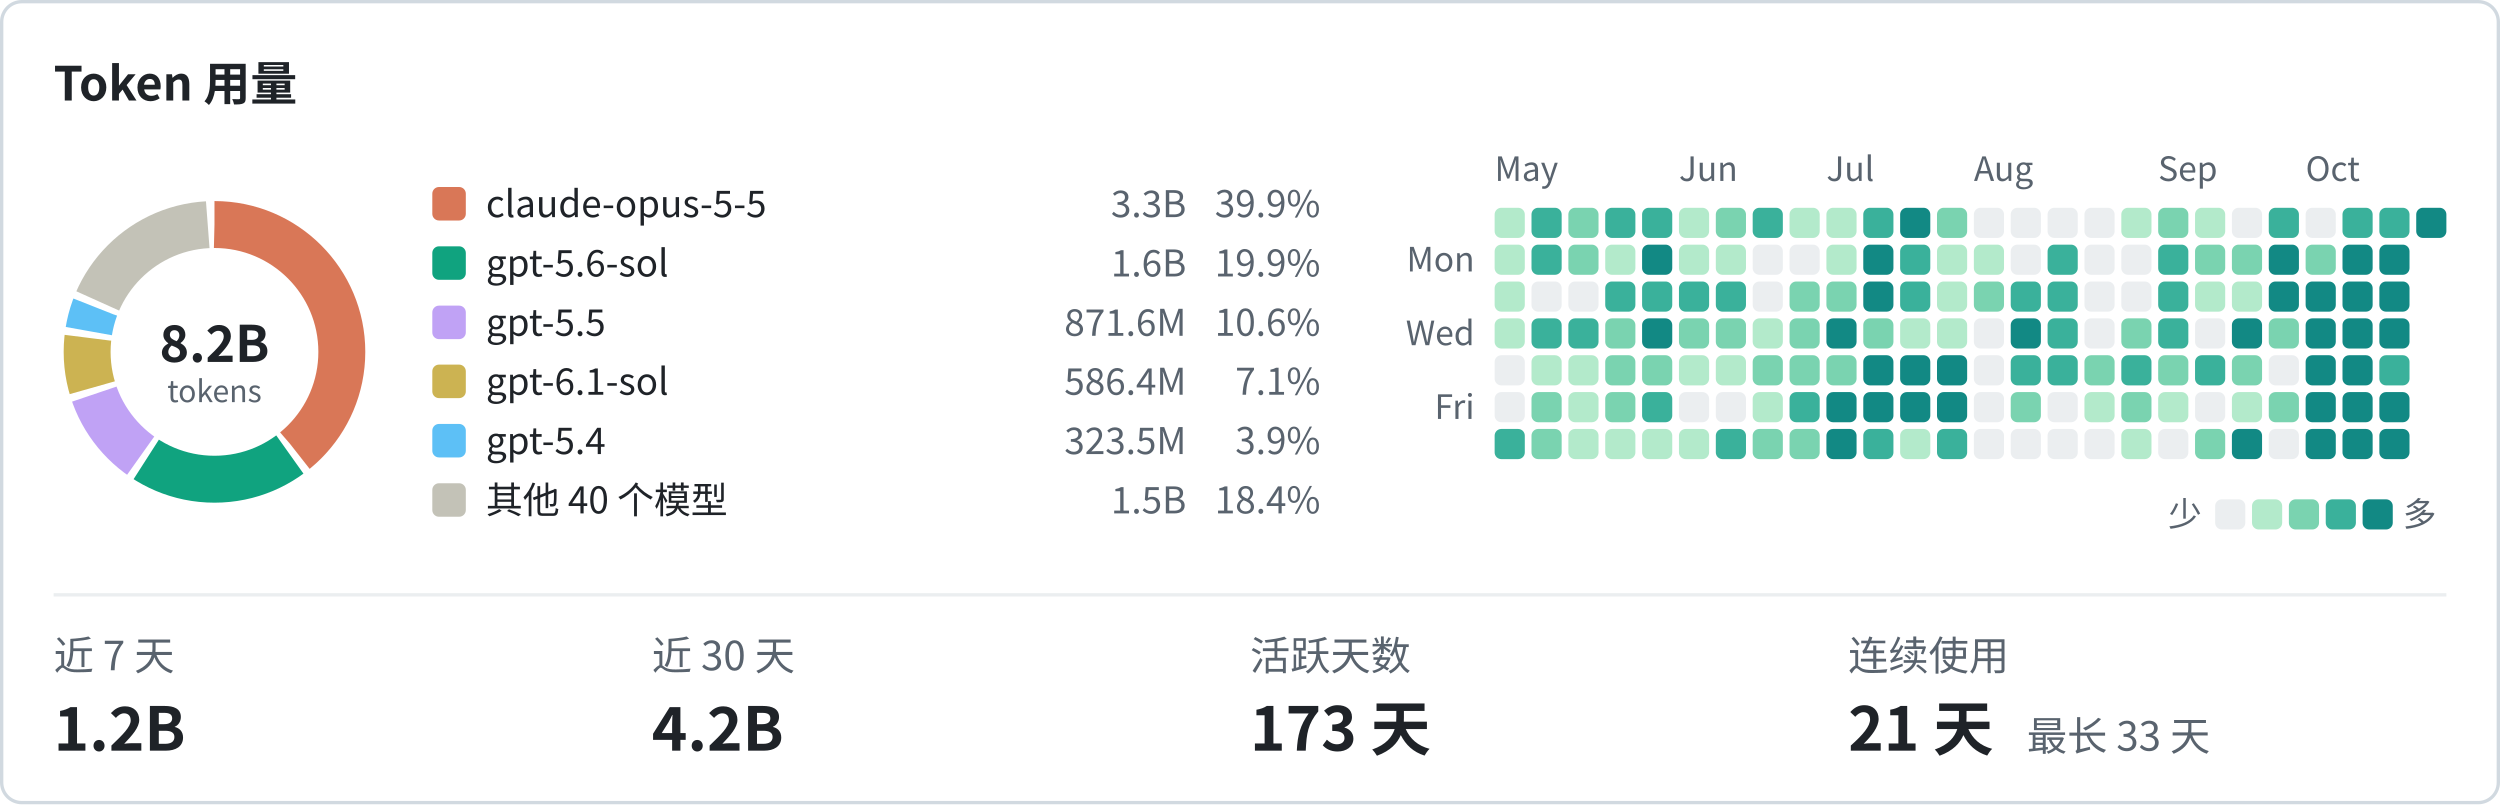
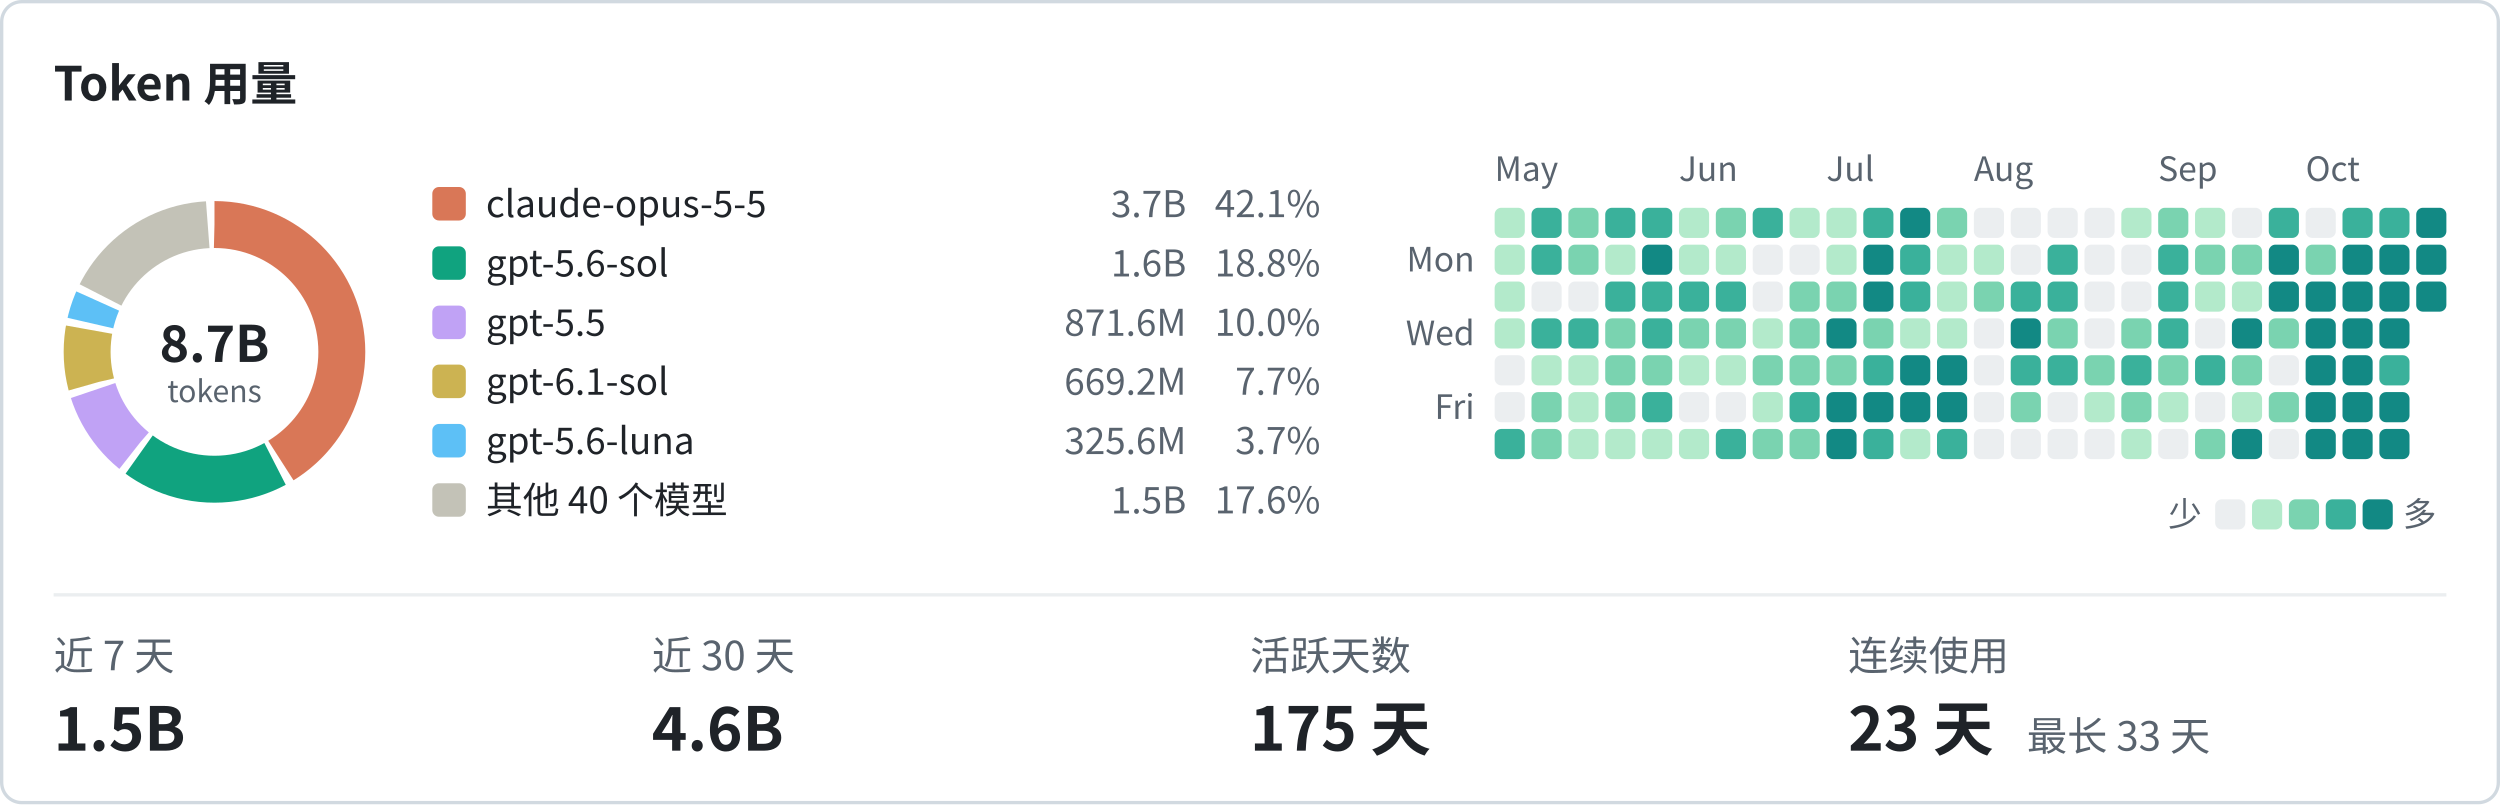
<svg xmlns="http://www.w3.org/2000/svg" width="746" height="240" viewBox="0 0 746 240" font-family="system-ui, -apple-system, 'Segoe UI', 'PingFang SC', 'Microsoft YaHei', 'Noto Sans CJK SC', sans-serif">
  <rect x="0.5" y="0.5" width="745" height="239" rx="6" fill="none" stroke="#d1d9e0" />
  <text x="16" y="30" font-size="14" font-weight="600" fill="#1f2328">Token 用量</text>
  <text x="446" y="54" font-size="10" fill="#59636e">May</text>
  <text x="501" y="54" font-size="10" fill="#59636e">Jun</text>
  <text x="545" y="54" font-size="10" fill="#59636e">Jul</text>
  <text x="589" y="54" font-size="10" fill="#59636e">Aug</text>
  <text x="644" y="54" font-size="10" fill="#59636e">Sep</text>
  <text x="688" y="54" font-size="10" fill="#59636e">Oct</text>
  <text x="440" y="81" font-size="10" text-anchor="end" fill="#59636e">Mon</text>
  <text x="440" y="103" font-size="10" text-anchor="end" fill="#59636e">Wed</text>
  <text x="440" y="125" font-size="10" text-anchor="end" fill="#59636e">Fri</text>
  <rect x="446" y="62" width="9" height="9" rx="2" fill="#b3eacb" />
  <rect x="446" y="73" width="9" height="9" rx="2" fill="#b3eacb" />
  <rect x="446" y="84" width="9" height="9" rx="2" fill="#b3eacb" />
  <rect x="446" y="95" width="9" height="9" rx="2" fill="#b3eacb" />
  <rect x="446" y="106" width="9" height="9" rx="2" fill="#ebeef0" />
  <rect x="446" y="117" width="9" height="9" rx="2" fill="#ebeef0" />
  <rect x="446" y="128" width="9" height="9" rx="2" fill="#3ab19b" />
  <rect x="457" y="62" width="9" height="9" rx="2" fill="#3ab19b" />
  <rect x="457" y="73" width="9" height="9" rx="2" fill="#3ab19b" />
  <rect x="457" y="84" width="9" height="9" rx="2" fill="#ebeef0" />
  <rect x="457" y="95" width="9" height="9" rx="2" fill="#3ab19b" />
  <rect x="457" y="106" width="9" height="9" rx="2" fill="#b3eacb" />
  <rect x="457" y="117" width="9" height="9" rx="2" fill="#7ad3b0" />
  <rect x="457" y="128" width="9" height="9" rx="2" fill="#7ad3b0" />
  <rect x="468" y="62" width="9" height="9" rx="2" fill="#7ad3b0" />
  <rect x="468" y="73" width="9" height="9" rx="2" fill="#7ad3b0" />
  <rect x="468" y="84" width="9" height="9" rx="2" fill="#ebeef0" />
  <rect x="468" y="95" width="9" height="9" rx="2" fill="#3ab19b" />
  <rect x="468" y="106" width="9" height="9" rx="2" fill="#b3eacb" />
  <rect x="468" y="117" width="9" height="9" rx="2" fill="#b3eacb" />
  <rect x="468" y="128" width="9" height="9" rx="2" fill="#b3eacb" />
  <rect x="479" y="62" width="9" height="9" rx="2" fill="#3ab19b" />
  <rect x="479" y="73" width="9" height="9" rx="2" fill="#b3eacb" />
  <rect x="479" y="84" width="9" height="9" rx="2" fill="#3ab19b" />
  <rect x="479" y="95" width="9" height="9" rx="2" fill="#7ad3b0" />
  <rect x="479" y="106" width="9" height="9" rx="2" fill="#7ad3b0" />
  <rect x="479" y="117" width="9" height="9" rx="2" fill="#7ad3b0" />
  <rect x="479" y="128" width="9" height="9" rx="2" fill="#b3eacb" />
  <rect x="490" y="62" width="9" height="9" rx="2" fill="#3ab19b" />
  <rect x="490" y="73" width="9" height="9" rx="2" fill="#128984" />
  <rect x="490" y="84" width="9" height="9" rx="2" fill="#3ab19b" />
-   <rect x="490" y="95" width="9" height="9" rx="2" fill="#128984" />
+   <rect x="490" y="95" width="9" height="9" rx="2" fill="#3ab19b" />
  <rect x="490" y="106" width="9" height="9" rx="2" fill="#7ad3b0" />
  <rect x="490" y="117" width="9" height="9" rx="2" fill="#3ab19b" />
  <rect x="490" y="128" width="9" height="9" rx="2" fill="#b3eacb" />
  <rect x="501" y="62" width="9" height="9" rx="2" fill="#b3eacb" />
  <rect x="501" y="73" width="9" height="9" rx="2" fill="#b3eacb" />
  <rect x="501" y="84" width="9" height="9" rx="2" fill="#3ab19b" />
  <rect x="501" y="95" width="9" height="9" rx="2" fill="#7ad3b0" />
  <rect x="501" y="106" width="9" height="9" rx="2" fill="#b3eacb" />
  <rect x="501" y="117" width="9" height="9" rx="2" fill="#ebeef0" />
  <rect x="501" y="128" width="9" height="9" rx="2" fill="#b3eacb" />
  <rect x="512" y="62" width="9" height="9" rx="2" fill="#7ad3b0" />
  <rect x="512" y="73" width="9" height="9" rx="2" fill="#b3eacb" />
  <rect x="512" y="84" width="9" height="9" rx="2" fill="#3ab19b" />
  <rect x="512" y="95" width="9" height="9" rx="2" fill="#7ad3b0" />
  <rect x="512" y="106" width="9" height="9" rx="2" fill="#b3eacb" />
  <rect x="512" y="117" width="9" height="9" rx="2" fill="#ebeef0" />
  <rect x="512" y="128" width="9" height="9" rx="2" fill="#3ab19b" />
  <rect x="523" y="62" width="9" height="9" rx="2" fill="#3ab19b" />
  <rect x="523" y="73" width="9" height="9" rx="2" fill="#ebeef0" />
  <rect x="523" y="84" width="9" height="9" rx="2" fill="#ebeef0" />
  <rect x="523" y="95" width="9" height="9" rx="2" fill="#b3eacb" />
  <rect x="523" y="106" width="9" height="9" rx="2" fill="#7ad3b0" />
  <rect x="523" y="117" width="9" height="9" rx="2" fill="#b3eacb" />
  <rect x="523" y="128" width="9" height="9" rx="2" fill="#7ad3b0" />
  <rect x="534" y="62" width="9" height="9" rx="2" fill="#b3eacb" />
  <rect x="534" y="73" width="9" height="9" rx="2" fill="#ebeef0" />
  <rect x="534" y="84" width="9" height="9" rx="2" fill="#7ad3b0" />
  <rect x="534" y="95" width="9" height="9" rx="2" fill="#7ad3b0" />
  <rect x="534" y="106" width="9" height="9" rx="2" fill="#7ad3b0" />
  <rect x="534" y="117" width="9" height="9" rx="2" fill="#3ab19b" />
  <rect x="534" y="128" width="9" height="9" rx="2" fill="#7ad3b0" />
  <rect x="545" y="62" width="9" height="9" rx="2" fill="#b3eacb" />
  <rect x="545" y="73" width="9" height="9" rx="2" fill="#b3eacb" />
  <rect x="545" y="84" width="9" height="9" rx="2" fill="#7ad3b0" />
  <rect x="545" y="95" width="9" height="9" rx="2" fill="#128984" />
  <rect x="545" y="106" width="9" height="9" rx="2" fill="#7ad3b0" />
  <rect x="545" y="117" width="9" height="9" rx="2" fill="#128984" />
  <rect x="545" y="128" width="9" height="9" rx="2" fill="#128984" />
  <rect x="556" y="62" width="9" height="9" rx="2" fill="#3ab19b" />
  <rect x="556" y="73" width="9" height="9" rx="2" fill="#128984" />
  <rect x="556" y="84" width="9" height="9" rx="2" fill="#128984" />
  <rect x="556" y="95" width="9" height="9" rx="2" fill="#7ad3b0" />
-   <rect x="556" y="106" width="9" height="9" rx="2" fill="#128984" />
+   <rect x="556" y="106" width="9" height="9" rx="2" fill="#3ab19b" />
  <rect x="556" y="117" width="9" height="9" rx="2" fill="#128984" />
  <rect x="556" y="128" width="9" height="9" rx="2" fill="#3ab19b" />
  <rect x="567" y="62" width="9" height="9" rx="2" fill="#128984" />
  <rect x="567" y="73" width="9" height="9" rx="2" fill="#3ab19b" />
  <rect x="567" y="84" width="9" height="9" rx="2" fill="#3ab19b" />
  <rect x="567" y="95" width="9" height="9" rx="2" fill="#b3eacb" />
  <rect x="567" y="106" width="9" height="9" rx="2" fill="#128984" />
  <rect x="567" y="117" width="9" height="9" rx="2" fill="#128984" />
  <rect x="567" y="128" width="9" height="9" rx="2" fill="#b3eacb" />
  <rect x="578" y="62" width="9" height="9" rx="2" fill="#7ad3b0" />
  <rect x="578" y="73" width="9" height="9" rx="2" fill="#b3eacb" />
  <rect x="578" y="84" width="9" height="9" rx="2" fill="#b3eacb" />
  <rect x="578" y="95" width="9" height="9" rx="2" fill="#b3eacb" />
  <rect x="578" y="106" width="9" height="9" rx="2" fill="#128984" />
  <rect x="578" y="117" width="9" height="9" rx="2" fill="#128984" />
  <rect x="578" y="128" width="9" height="9" rx="2" fill="#3ab19b" />
  <rect x="589" y="62" width="9" height="9" rx="2" fill="#ebeef0" />
  <rect x="589" y="73" width="9" height="9" rx="2" fill="#b3eacb" />
  <rect x="589" y="84" width="9" height="9" rx="2" fill="#7ad3b0" />
  <rect x="589" y="95" width="9" height="9" rx="2" fill="#ebeef0" />
  <rect x="589" y="106" width="9" height="9" rx="2" fill="#ebeef0" />
  <rect x="589" y="117" width="9" height="9" rx="2" fill="#ebeef0" />
  <rect x="589" y="128" width="9" height="9" rx="2" fill="#ebeef0" />
  <rect x="600" y="62" width="9" height="9" rx="2" fill="#ebeef0" />
  <rect x="600" y="73" width="9" height="9" rx="2" fill="#ebeef0" />
  <rect x="600" y="84" width="9" height="9" rx="2" fill="#3ab19b" />
  <rect x="600" y="95" width="9" height="9" rx="2" fill="#128984" />
  <rect x="600" y="106" width="9" height="9" rx="2" fill="#3ab19b" />
  <rect x="600" y="117" width="9" height="9" rx="2" fill="#7ad3b0" />
  <rect x="600" y="128" width="9" height="9" rx="2" fill="#ebeef0" />
  <rect x="611" y="62" width="9" height="9" rx="2" fill="#ebeef0" />
  <rect x="611" y="73" width="9" height="9" rx="2" fill="#3ab19b" />
  <rect x="611" y="84" width="9" height="9" rx="2" fill="#3ab19b" />
-   <rect x="611" y="95" width="9" height="9" rx="2" fill="#3ab19b" />
+   <rect x="611" y="95" width="9" height="9" rx="2" fill="#7ad3b0" />
  <rect x="611" y="106" width="9" height="9" rx="2" fill="#3ab19b" />
  <rect x="611" y="117" width="9" height="9" rx="2" fill="#ebeef0" />
  <rect x="611" y="128" width="9" height="9" rx="2" fill="#ebeef0" />
  <rect x="622" y="62" width="9" height="9" rx="2" fill="#ebeef0" />
  <rect x="622" y="73" width="9" height="9" rx="2" fill="#ebeef0" />
  <rect x="622" y="84" width="9" height="9" rx="2" fill="#ebeef0" />
  <rect x="622" y="95" width="9" height="9" rx="2" fill="#ebeef0" />
  <rect x="622" y="106" width="9" height="9" rx="2" fill="#7ad3b0" />
  <rect x="622" y="117" width="9" height="9" rx="2" fill="#b3eacb" />
  <rect x="622" y="128" width="9" height="9" rx="2" fill="#ebeef0" />
  <rect x="633" y="62" width="9" height="9" rx="2" fill="#b3eacb" />
  <rect x="633" y="73" width="9" height="9" rx="2" fill="#ebeef0" />
  <rect x="633" y="84" width="9" height="9" rx="2" fill="#ebeef0" />
  <rect x="633" y="95" width="9" height="9" rx="2" fill="#7ad3b0" />
  <rect x="633" y="106" width="9" height="9" rx="2" fill="#3ab19b" />
  <rect x="633" y="117" width="9" height="9" rx="2" fill="#7ad3b0" />
  <rect x="633" y="128" width="9" height="9" rx="2" fill="#b3eacb" />
  <rect x="644" y="62" width="9" height="9" rx="2" fill="#7ad3b0" />
  <rect x="644" y="73" width="9" height="9" rx="2" fill="#3ab19b" />
  <rect x="644" y="84" width="9" height="9" rx="2" fill="#3ab19b" />
  <rect x="644" y="95" width="9" height="9" rx="2" fill="#3ab19b" />
  <rect x="644" y="106" width="9" height="9" rx="2" fill="#7ad3b0" />
  <rect x="644" y="117" width="9" height="9" rx="2" fill="#b3eacb" />
  <rect x="644" y="128" width="9" height="9" rx="2" fill="#ebeef0" />
  <rect x="655" y="62" width="9" height="9" rx="2" fill="#b3eacb" />
  <rect x="655" y="73" width="9" height="9" rx="2" fill="#7ad3b0" />
  <rect x="655" y="84" width="9" height="9" rx="2" fill="#b3eacb" />
  <rect x="655" y="95" width="9" height="9" rx="2" fill="#ebeef0" />
  <rect x="655" y="106" width="9" height="9" rx="2" fill="#3ab19b" />
  <rect x="655" y="117" width="9" height="9" rx="2" fill="#ebeef0" />
  <rect x="655" y="128" width="9" height="9" rx="2" fill="#7ad3b0" />
  <rect x="666" y="62" width="9" height="9" rx="2" fill="#ebeef0" />
  <rect x="666" y="73" width="9" height="9" rx="2" fill="#7ad3b0" />
  <rect x="666" y="84" width="9" height="9" rx="2" fill="#b3eacb" />
  <rect x="666" y="95" width="9" height="9" rx="2" fill="#128984" />
  <rect x="666" y="106" width="9" height="9" rx="2" fill="#7ad3b0" />
  <rect x="666" y="117" width="9" height="9" rx="2" fill="#b3eacb" />
  <rect x="666" y="128" width="9" height="9" rx="2" fill="#128984" />
  <rect x="677" y="62" width="9" height="9" rx="2" fill="#3ab19b" />
  <rect x="677" y="73" width="9" height="9" rx="2" fill="#128984" />
  <rect x="677" y="84" width="9" height="9" rx="2" fill="#128984" />
  <rect x="677" y="95" width="9" height="9" rx="2" fill="#7ad3b0" />
  <rect x="677" y="106" width="9" height="9" rx="2" fill="#ebeef0" />
  <rect x="677" y="117" width="9" height="9" rx="2" fill="#7ad3b0" />
  <rect x="677" y="128" width="9" height="9" rx="2" fill="#ebeef0" />
  <rect x="688" y="62" width="9" height="9" rx="2" fill="#ebeef0" />
  <rect x="688" y="73" width="9" height="9" rx="2" fill="#7ad3b0" />
  <rect x="688" y="84" width="9" height="9" rx="2" fill="#128984" />
  <rect x="688" y="95" width="9" height="9" rx="2" fill="#128984" />
  <rect x="688" y="106" width="9" height="9" rx="2" fill="#128984" />
  <rect x="688" y="117" width="9" height="9" rx="2" fill="#128984" />
  <rect x="688" y="128" width="9" height="9" rx="2" fill="#128984" />
  <rect x="699" y="62" width="9" height="9" rx="2" fill="#3ab19b" />
  <rect x="699" y="73" width="9" height="9" rx="2" fill="#128984" />
  <rect x="699" y="84" width="9" height="9" rx="2" fill="#128984" />
  <rect x="699" y="95" width="9" height="9" rx="2" fill="#128984" />
  <rect x="699" y="106" width="9" height="9" rx="2" fill="#128984" />
  <rect x="699" y="117" width="9" height="9" rx="2" fill="#128984" />
  <rect x="699" y="128" width="9" height="9" rx="2" fill="#128984" />
  <rect x="710" y="62" width="9" height="9" rx="2" fill="#3ab19b" />
  <rect x="710" y="73" width="9" height="9" rx="2" fill="#128984" />
  <rect x="710" y="84" width="9" height="9" rx="2" fill="#128984" />
  <rect x="710" y="95" width="9" height="9" rx="2" fill="#128984" />
  <rect x="710" y="106" width="9" height="9" rx="2" fill="#3ab19b" />
  <rect x="710" y="117" width="9" height="9" rx="2" fill="#128984" />
  <rect x="710" y="128" width="9" height="9" rx="2" fill="#128984" />
  <rect x="721" y="62" width="9" height="9" rx="2" fill="#128984" />
+   <rect x="721" y="73" width="9" height="9" rx="2" fill="#128984" />
+   <rect x="721" y="84" width="9" height="9" rx="2" fill="#128984" />
  <text x="657" y="157" font-size="10" text-anchor="end" fill="#59636e">少</text>
  <rect x="661" y="149" width="9" height="9" rx="2" fill="#ebeef0" />
  <rect x="672" y="149" width="9" height="9" rx="2" fill="#b3eacb" />
  <rect x="683" y="149" width="9" height="9" rx="2" fill="#7ad3b0" />
  <rect x="694" y="149" width="9" height="9" rx="2" fill="#3ab19b" />
  <rect x="705" y="149" width="9" height="9" rx="2" fill="#128984" />
  <text x="717" y="157" font-size="10" fill="#59636e">多</text>
-   <circle cx="64" cy="105.0" r="38" fill="none" stroke="#d97757" stroke-width="14" stroke-dasharray="93.31 238.76" stroke-dashoffset="-0.00" transform="rotate(-90 64 105.0)" />
-   <circle cx="64" cy="105.0" r="38" fill="none" stroke="#10a37f" stroke-width="14" stroke-dasharray="45.56 238.76" stroke-dashoffset="-95.31" transform="rotate(-90 64 105.0)" />
-   <circle cx="64" cy="105.0" r="38" fill="none" stroke="#c0a2f5" stroke-width="14" stroke-dasharray="23.36 238.76" stroke-dashoffset="-142.87" transform="rotate(-90 64 105.0)" />
-   <circle cx="64" cy="105.0" r="38" fill="none" stroke="#ccb352" stroke-width="14" stroke-dasharray="15.06 238.76" stroke-dashoffset="-168.23" transform="rotate(-90 64 105.0)" />
-   <circle cx="64" cy="105.0" r="38" fill="none" stroke="#5dc0f6" stroke-width="14" stroke-dasharray="7.41 238.76" stroke-dashoffset="-185.30" transform="rotate(-90 64 105.0)" />
-   <circle cx="64" cy="105.0" r="38" fill="none" stroke="#c3c2b7" stroke-width="14" stroke-dasharray="42.05 238.76" stroke-dashoffset="-194.71" transform="rotate(-90 64 105.0)" />
-   <text x="64" y="108.0" font-size="15" font-weight="600" text-anchor="middle" fill="#1f2328">8.2B</text>
+   <circle cx="64" cy="105.0" r="38" fill="none" stroke="#d97757" stroke-width="14" stroke-dasharray="98.54 238.76" stroke-dashoffset="-0.00" transform="rotate(-90 64 105.0)" />
+   <circle cx="64" cy="105.0" r="38" fill="none" stroke="#10a37f" stroke-width="14" stroke-dasharray="42.89 238.76" stroke-dashoffset="-100.54" transform="rotate(-90 64 105.0)" />
+   <circle cx="64" cy="105.0" r="38" fill="none" stroke="#c0a2f5" stroke-width="14" stroke-dasharray="21.93 238.76" stroke-dashoffset="-145.43" transform="rotate(-90 64 105.0)" />
+   <circle cx="64" cy="105.0" r="38" fill="none" stroke="#ccb352" stroke-width="14" stroke-dasharray="16.38 238.76" stroke-dashoffset="-169.36" transform="rotate(-90 64 105.0)" />
+   <circle cx="64" cy="105.0" r="38" fill="none" stroke="#5dc0f6" stroke-width="14" stroke-dasharray="6.94 238.76" stroke-dashoffset="-187.74" transform="rotate(-90 64 105.0)" />
+   <circle cx="64" cy="105.0" r="38" fill="none" stroke="#c3c2b7" stroke-width="14" stroke-dasharray="40.08 238.76" stroke-dashoffset="-196.68" transform="rotate(-90 64 105.0)" />
+   <text x="64" y="108.0" font-size="15" font-weight="600" text-anchor="middle" fill="#1f2328">8.7B</text>
  <text x="64" y="120.0" font-size="9" text-anchor="middle" fill="#59636e">tokens</text>
  <rect x="129" y="55.8" width="10" height="10" rx="2" fill="#d97757" />
  <text x="145" y="64.8" font-size="11" fill="#1f2328">claude-opus-5-5</text>
-   <text x="354" y="64.8" font-size="11" text-anchor="end" fill="#59636e">3.3B</text>
-   <text x="394" y="64.8" font-size="11" text-anchor="end" fill="#59636e">39.9%</text>
+   <text x="354" y="64.8" font-size="11" text-anchor="end" fill="#59636e">3.7B</text>
+   <text x="394" y="64.8" font-size="11" text-anchor="end" fill="#59636e">42.1%</text>
  <rect x="129" y="73.5" width="10" height="10" rx="2" fill="#10a37f" />
  <text x="145" y="82.5" font-size="11" fill="#1f2328">gpt-5.6-sol</text>
  <text x="354" y="82.5" font-size="11" text-anchor="end" fill="#59636e">1.6B</text>
-   <text x="394" y="82.5" font-size="11" text-anchor="end" fill="#59636e">19.9%</text>
+   <text x="394" y="82.5" font-size="11" text-anchor="end" fill="#59636e">18.8%</text>
  <rect x="129" y="91.2" width="10" height="10" rx="2" fill="#c0a2f5" />
  <text x="145" y="100.2" font-size="11" fill="#1f2328">gpt-5.5</text>
  <text x="354" y="100.2" font-size="11" text-anchor="end" fill="#59636e">871.6M</text>
-   <text x="394" y="100.2" font-size="11" text-anchor="end" fill="#59636e">10.6%</text>
+   <text x="394" y="100.2" font-size="11" text-anchor="end" fill="#59636e">10.0%</text>
  <rect x="129" y="108.8" width="10" height="10" rx="2" fill="#ccb352" />
  <text x="145" y="117.8" font-size="11" fill="#1f2328">gpt-6.1-sol</text>
-   <text x="354" y="117.8" font-size="11" text-anchor="end" fill="#59636e">586.4M</text>
-   <text x="394" y="117.8" font-size="11" text-anchor="end" fill="#59636e">7.1%</text>
+   <text x="354" y="117.8" font-size="11" text-anchor="end" fill="#59636e">669.2M</text>
+   <text x="394" y="117.8" font-size="11" text-anchor="end" fill="#59636e">7.7%</text>
  <rect x="129" y="126.5" width="10" height="10" rx="2" fill="#5dc0f6" />
-   <text x="145" y="135.5" font-size="11" fill="#1f2328">gpt-5.4</text>
-   <text x="354" y="135.5" font-size="11" text-anchor="end" fill="#59636e">323.5M</text>
-   <text x="394" y="135.5" font-size="11" text-anchor="end" fill="#59636e">3.9%</text>
+   <text x="145" y="135.5" font-size="11" fill="#1f2328">gpt-5.6-luna</text>
+   <text x="354" y="135.5" font-size="11" text-anchor="end" fill="#59636e">325.6M</text>
+   <text x="394" y="135.5" font-size="11" text-anchor="end" fill="#59636e">3.7%</text>
  <rect x="129" y="144.2" width="10" height="10" rx="2" fill="#c3c2b7" />
  <text x="145" y="153.2" font-size="11" fill="#1f2328">其他 40 个模型</text>
  <text x="354" y="153.2" font-size="11" text-anchor="end" fill="#59636e">1.5B</text>
-   <text x="394" y="153.2" font-size="11" text-anchor="end" fill="#59636e">18.4%</text>
+   <text x="394" y="153.2" font-size="11" text-anchor="end" fill="#59636e">17.6%</text>
  <line x1="16" y1="177.5" x2="730" y2="177.5" stroke="#ebeef0" stroke-width="1" />
  <text x="16.0" y="200" font-size="12" fill="#59636e">近 7 天</text>
-   <text x="16.0" y="224" font-size="18" font-weight="600" fill="#1f2328">1.2B</text>
+   <text x="16.0" y="224" font-size="18" font-weight="600" fill="#1f2328">1.5B</text>
  <text x="194.5" y="200" font-size="12" fill="#59636e">近 30 天</text>
-   <text x="194.5" y="224" font-size="18" font-weight="600" fill="#1f2328">4.2B</text>
+   <text x="194.5" y="224" font-size="18" font-weight="600" fill="#1f2328">4.6B</text>
  <text x="373.0" y="200" font-size="12" fill="#59636e">活跃天数</text>
-   <text x="373.0" y="224" font-size="18" font-weight="600" fill="#1f2328">173 天</text>
+   <text x="373.0" y="224" font-size="18" font-weight="600" fill="#1f2328">175 天</text>
  <text x="551.5" y="200" font-size="12" fill="#59636e">连续使用</text>
-   <text x="551.5" y="224" font-size="18" font-weight="600" fill="#1f2328">21 天<tspan dx="10" font-size="12" font-weight="400" fill="#59636e">最长 33 天</tspan>
+   <text x="551.5" y="224" font-size="18" font-weight="600" fill="#1f2328">23 天<tspan dx="10" font-size="12" font-weight="400" fill="#59636e">最长 33 天</tspan>
  </text>
</svg>
